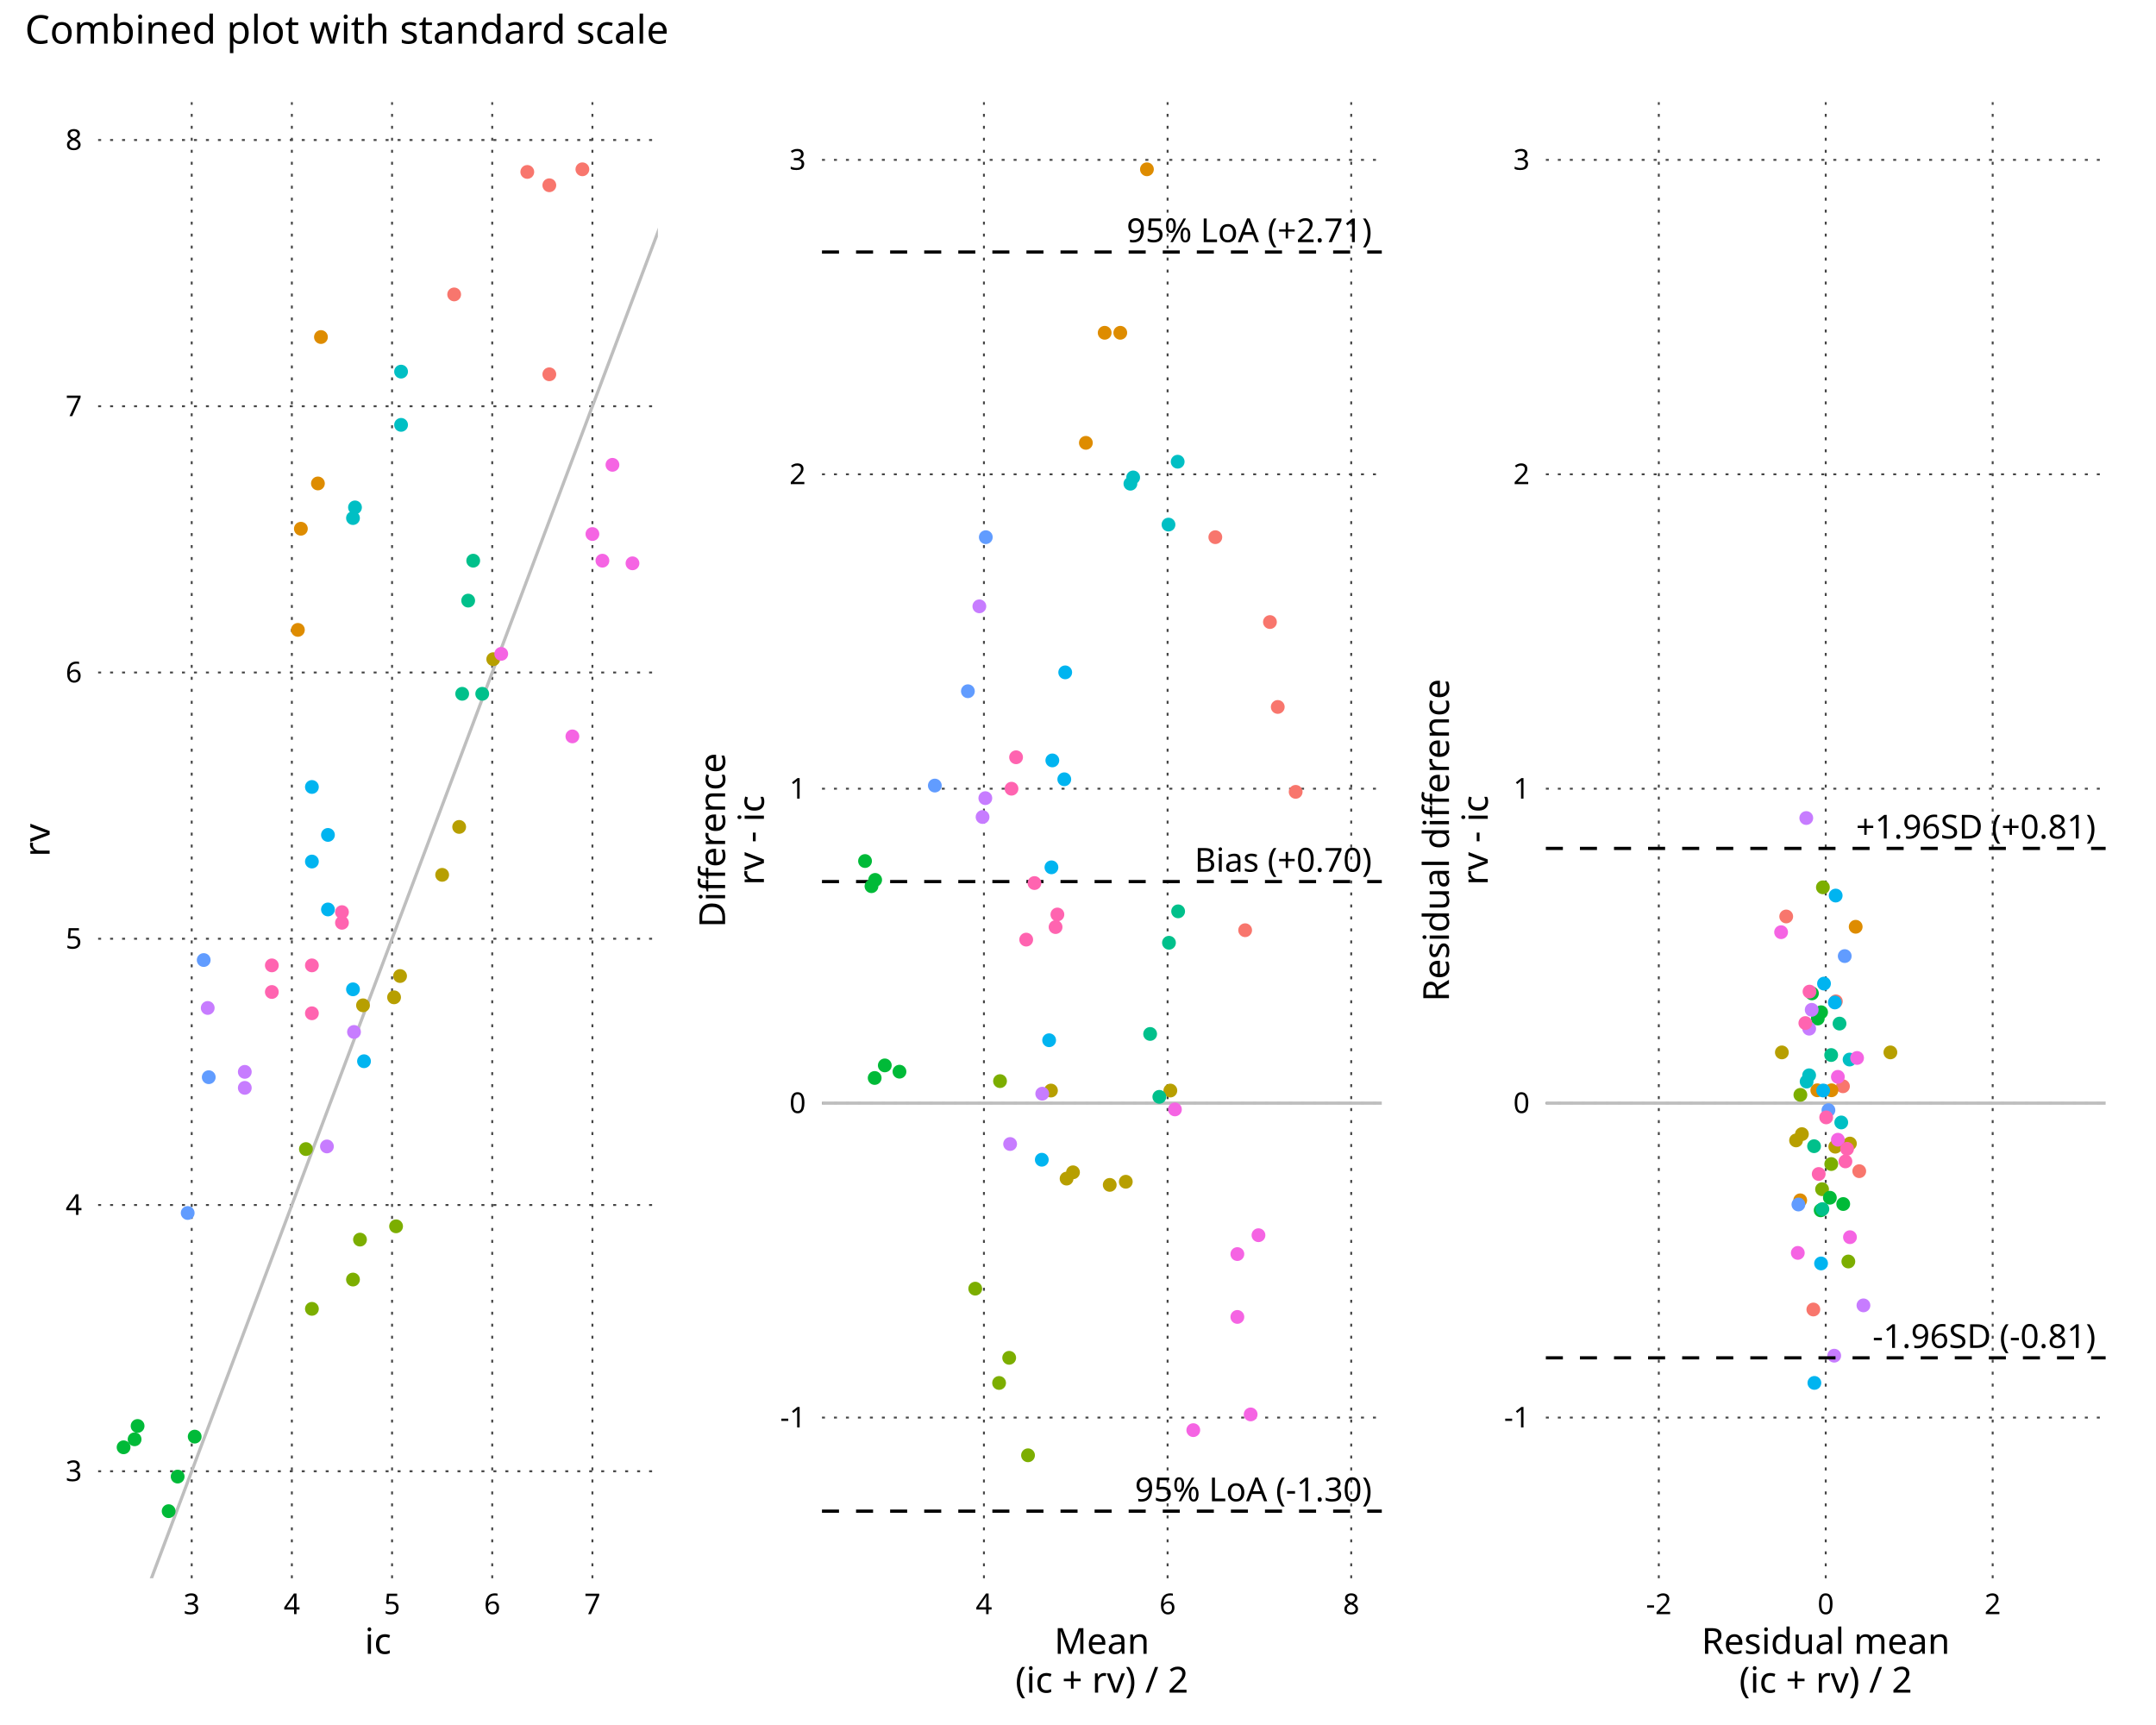
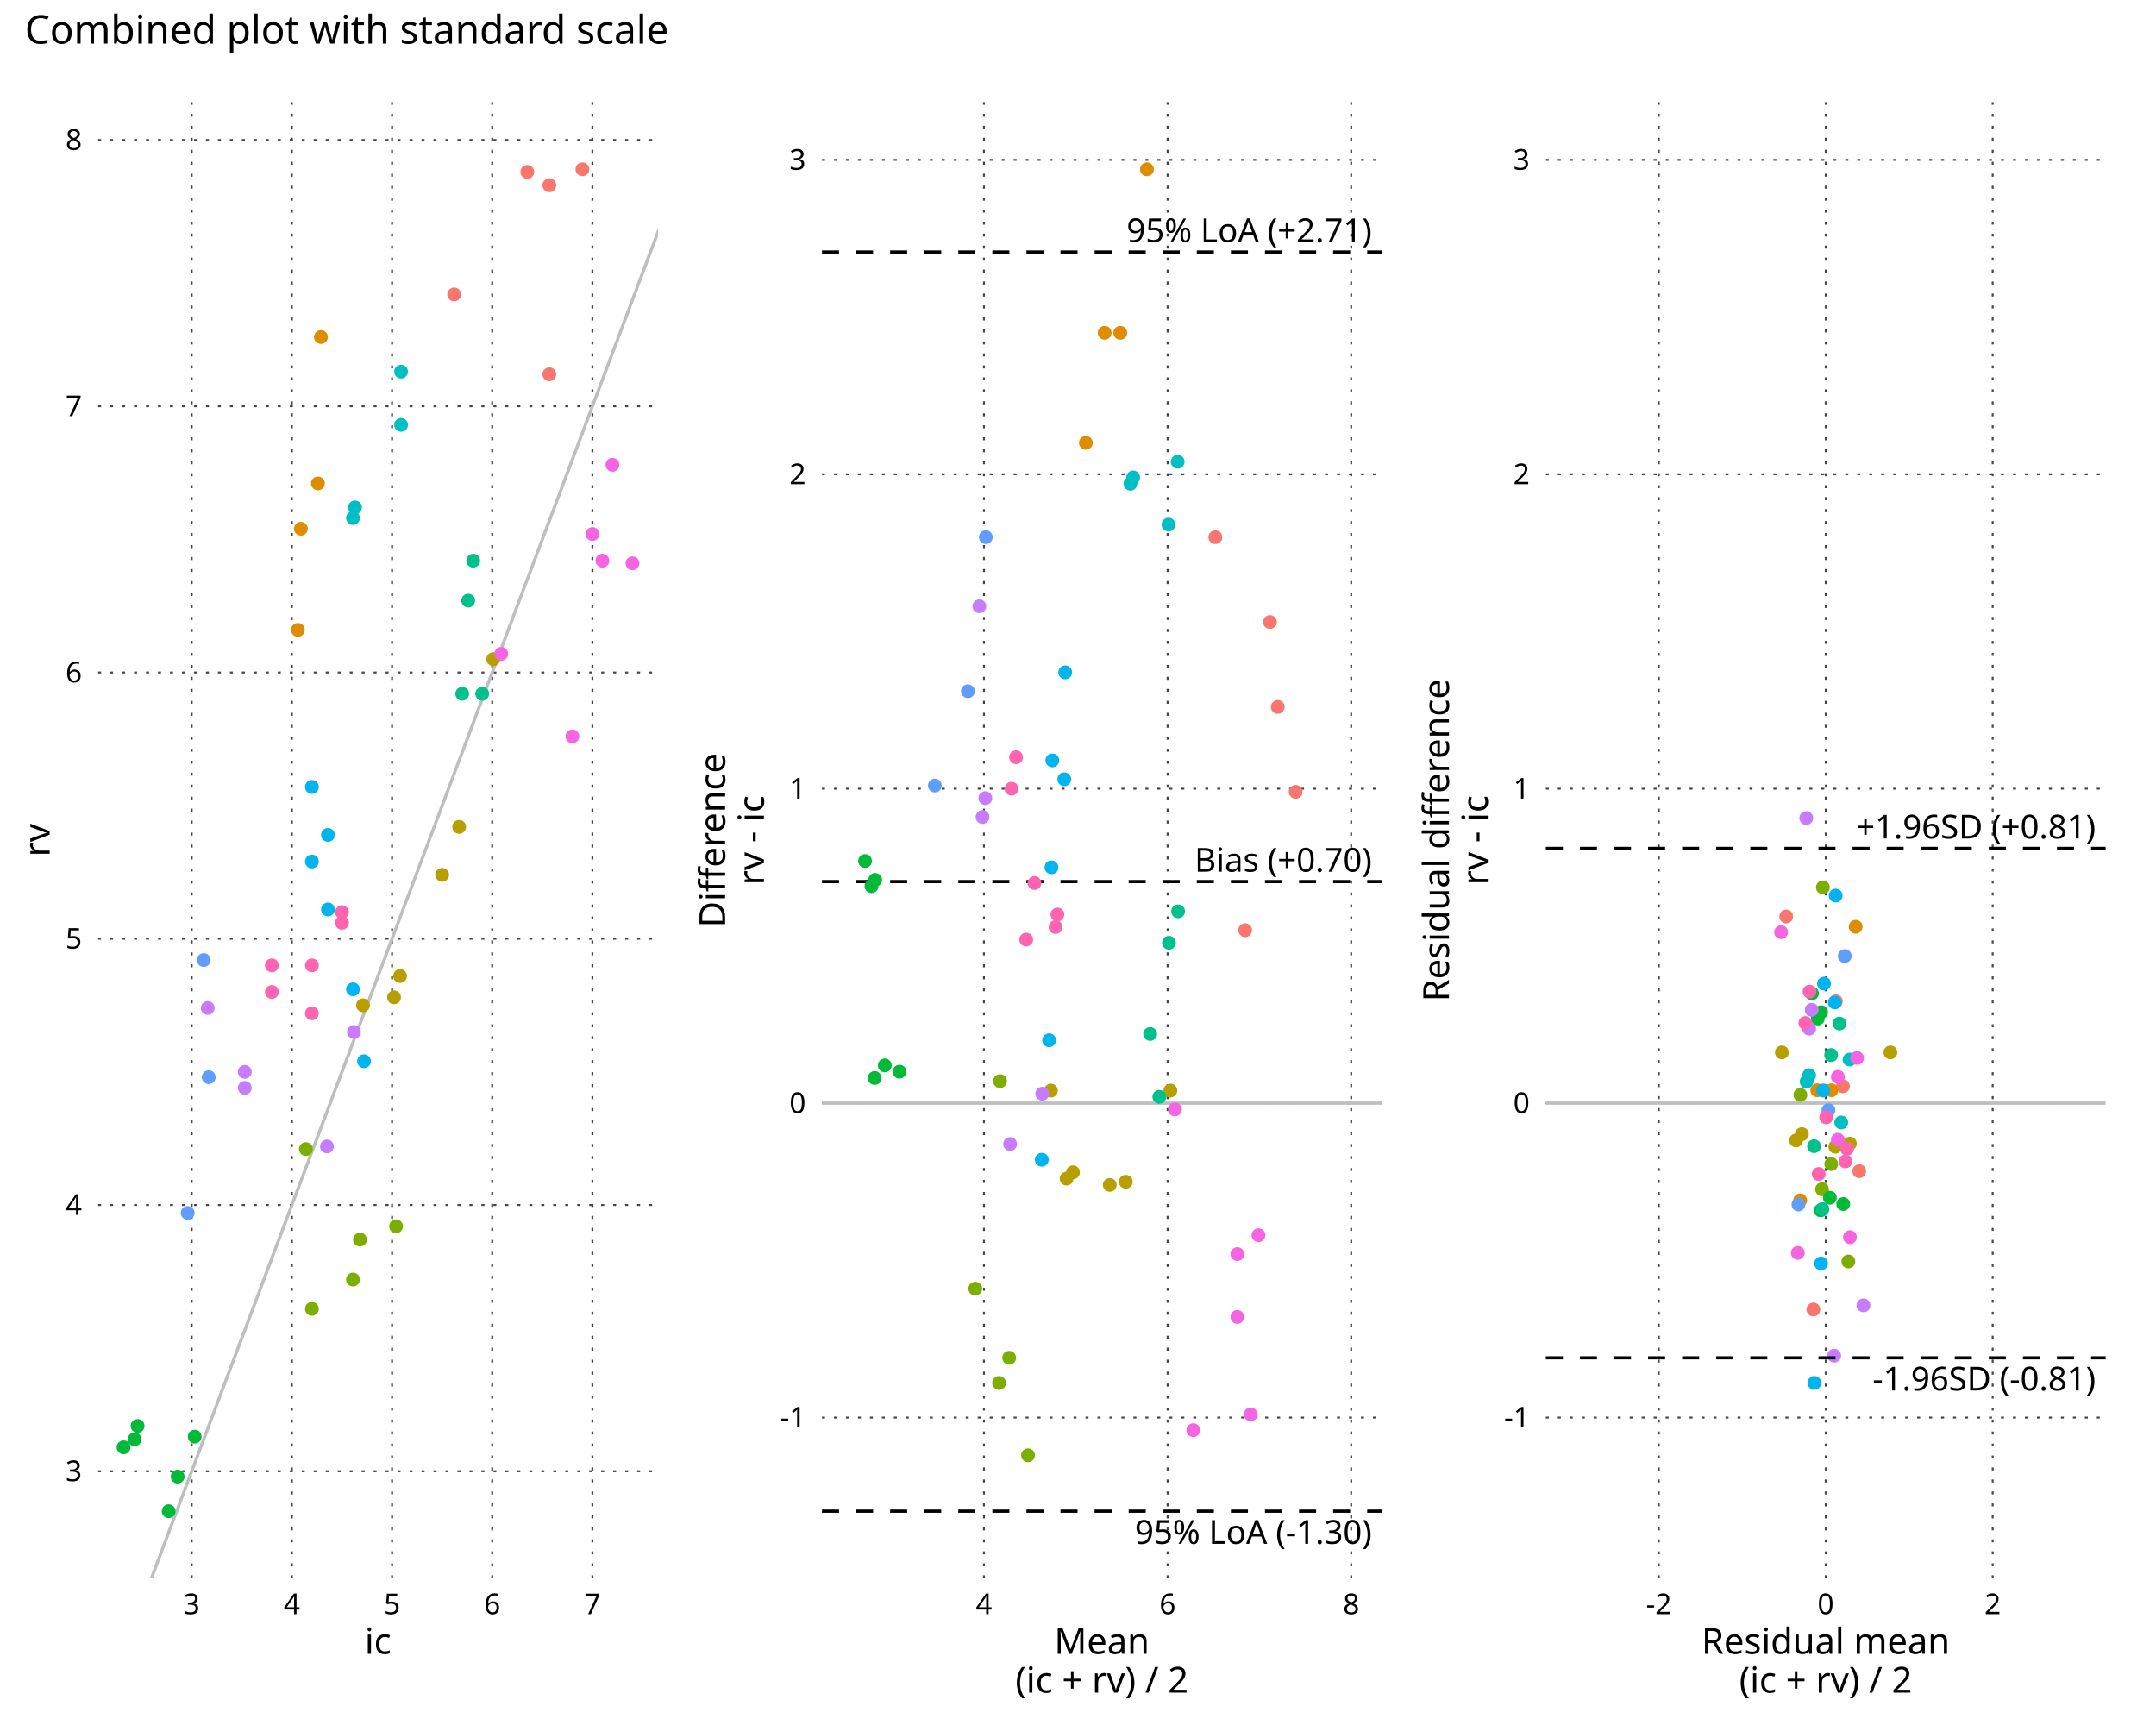
<svg xmlns="http://www.w3.org/2000/svg" class="svglite" data-engine-version="2.0" width="720.00pt" height="576.00pt" viewBox="0 0 720.00 576.00">
  <defs>
    <style type="text/css">
    .svglite line, .svglite polyline, .svglite polygon, .svglite path, .svglite rect, .svglite circle {
      fill: none;
      stroke: #000000;
      stroke-linecap: round;
      stroke-linejoin: round;
      stroke-miterlimit: 10.00;
    }
  </style>
  </defs>
  <rect width="100%" height="100%" style="stroke: none; fill: #FFFFFF;" />
  <defs>
    <clipPath id="cpMC4wMHw3MjAuMDB8MC4wMHw1NzYuMDA=">
      <rect x="0.00" y="0.00" width="720.00" height="576.00" />
    </clipPath>
  </defs>
  <g clip-path="url(#cpMC4wMHw3MjAuMDB8MC4wMHw1NzYuMDA=)">
    <rect x="0.00" y="0.00" width="720.00" height="576.00" style="stroke-width: 1.07; stroke: #FFFFFF; fill: #FFFFFF;" />
  </g>
  <defs>
    <clipPath id="cpMzIuNzd8NzAzLjE4fDM0LjEyfDUyNy4wMQ==">
      <rect x="32.77" y="34.12" width="670.41" height="492.89" />
    </clipPath>
  </defs>
  <g clip-path="url(#cpMzIuNzd8NzAzLjE4fDM0LjEyfDUyNy4wMQ==)">
</g>
  <g clip-path="url(#cpMC4wMHw3MjAuMDB8MC4wMHw1NzYuMDA=)">
</g>
  <defs>
    <clipPath id="cpNS40OHwyMzEuMDZ8MjIuNzh8NTcwLjUy">
      <rect x="5.48" y="22.78" width="225.58" height="547.74" />
    </clipPath>
  </defs>
  <g clip-path="url(#cpNS40OHwyMzEuMDZ8MjIuNzh8NTcwLjUy)">
</g>
  <g clip-path="url(#cpMC4wMHw3MjAuMDB8MC4wMHw1NzYuMDA=)">
</g>
  <defs>
    <clipPath id="cpMjMxLjA2fDQ3Mi43OXwyMi43OHw1NzAuNTI=">
      <rect x="231.06" y="22.78" width="241.73" height="547.74" />
    </clipPath>
  </defs>
  <g clip-path="url(#cpMjMxLjA2fDQ3Mi43OXwyMi43OHw1NzAuNTI=)">
</g>
  <g clip-path="url(#cpMC4wMHw3MjAuMDB8MC4wMHw1NzYuMDA=)">
</g>
  <defs>
    <clipPath id="cpNDcyLjc5fDcxNC41MnwyMi43OHw1NzAuNTI=">
      <rect x="472.79" y="22.78" width="241.73" height="547.74" />
    </clipPath>
  </defs>
  <g clip-path="url(#cpNDcyLjc5fDcxNC41MnwyMi43OHw1NzAuNTI=)">
</g>
  <g clip-path="url(#cpMC4wMHw3MjAuMDB8MC4wMHw1NzYuMDA=)">
</g>
  <defs>
    <clipPath id="cpMzIuNzd8MjE5LjcyfDM0LjEyfDUyNy4wMQ==">
      <rect x="32.77" y="34.12" width="186.94" height="492.89" />
    </clipPath>
  </defs>
  <g clip-path="url(#cpMzIuNzd8MjE5LjcyfDM0LjEyfDUyNy4wMQ==)">
    <polyline points="32.77,491.27 219.72,491.27 " style="stroke-width: 0.64; stroke: #454545; stroke-dasharray: 1.00,3.00; stroke-linecap: butt;" />
    <polyline points="32.77,402.36 219.72,402.36 " style="stroke-width: 0.64; stroke: #454545; stroke-dasharray: 1.00,3.00; stroke-linecap: butt;" />
    <polyline points="32.77,313.46 219.72,313.46 " style="stroke-width: 0.64; stroke: #454545; stroke-dasharray: 1.00,3.00; stroke-linecap: butt;" />
    <polyline points="32.77,224.56 219.72,224.56 " style="stroke-width: 0.64; stroke: #454545; stroke-dasharray: 1.00,3.00; stroke-linecap: butt;" />
    <polyline points="32.77,135.65 219.72,135.65 " style="stroke-width: 0.64; stroke: #454545; stroke-dasharray: 1.00,3.00; stroke-linecap: butt;" />
    <polyline points="32.77,46.75 219.72,46.75 " style="stroke-width: 0.64; stroke: #454545; stroke-dasharray: 1.00,3.00; stroke-linecap: butt;" />
    <polyline points="64.02,527.01 64.02,34.12 " style="stroke-width: 0.64; stroke: #454545; stroke-dasharray: 1.00,3.00; stroke-linecap: butt;" />
    <polyline points="97.47,527.01 97.47,34.12 " style="stroke-width: 0.64; stroke: #454545; stroke-dasharray: 1.00,3.00; stroke-linecap: butt;" />
    <polyline points="130.93,527.01 130.93,34.12 " style="stroke-width: 0.64; stroke: #454545; stroke-dasharray: 1.00,3.00; stroke-linecap: butt;" />
    <polyline points="164.38,527.01 164.38,34.12 " style="stroke-width: 0.64; stroke: #454545; stroke-dasharray: 1.00,3.00; stroke-linecap: butt;" />
    <polyline points="197.84,527.01 197.84,34.12 " style="stroke-width: 0.64; stroke: #454545; stroke-dasharray: 1.00,3.00; stroke-linecap: butt;" />
    <line x1="-154.17" y1="1071.10" x2="406.66" y2="-419.29" style="stroke-width: 1.07; stroke: #BEBEBE; stroke-linecap: butt;" />
    <circle cx="183.45" cy="61.86" r="1.95" style="stroke-width: 0.71; stroke: #F8766D; fill: #F8766D;" />
    <circle cx="151.67" cy="98.31" r="1.95" style="stroke-width: 0.71; stroke: #F8766D; fill: #F8766D;" />
    <circle cx="194.49" cy="56.53" r="1.95" style="stroke-width: 0.71; stroke: #F8766D; fill: #F8766D;" />
    <circle cx="183.45" cy="124.98" r="1.95" style="stroke-width: 0.71; stroke: #F8766D; fill: #F8766D;" />
    <circle cx="176.09" cy="57.41" r="1.95" style="stroke-width: 0.71; stroke: #F8766D; fill: #F8766D;" />
    <circle cx="99.48" cy="210.33" r="1.95" style="stroke-width: 0.71; stroke: #DE8C00; fill: #DE8C00;" />
    <circle cx="107.18" cy="112.54" r="1.95" style="stroke-width: 0.71; stroke: #DE8C00; fill: #DE8C00;" />
    <circle cx="106.17" cy="161.43" r="1.95" style="stroke-width: 0.71; stroke: #DE8C00; fill: #DE8C00;" />
    <circle cx="100.48" cy="176.55" r="1.95" style="stroke-width: 0.71; stroke: #DE8C00; fill: #DE8C00;" />
    <circle cx="121.23" cy="335.69" r="1.95" style="stroke-width: 0.71; stroke: #B79F00; fill: #B79F00;" />
    <circle cx="147.66" cy="292.12" r="1.95" style="stroke-width: 0.71; stroke: #B79F00; fill: #B79F00;" />
    <circle cx="133.60" cy="325.91" r="1.95" style="stroke-width: 0.71; stroke: #B79F00; fill: #B79F00;" />
    <circle cx="131.60" cy="333.02" r="1.95" style="stroke-width: 0.71; stroke: #B79F00; fill: #B79F00;" />
    <circle cx="164.72" cy="220.11" r="1.95" style="stroke-width: 0.71; stroke: #B79F00; fill: #B79F00;" />
    <circle cx="153.34" cy="276.12" r="1.95" style="stroke-width: 0.71; stroke: #B79F00; fill: #B79F00;" />
    <circle cx="102.16" cy="383.69" r="1.95" style="stroke-width: 0.71; stroke: #7CAE00; fill: #7CAE00;" />
    <circle cx="104.16" cy="437.04" r="1.95" style="stroke-width: 0.71; stroke: #7CAE00; fill: #7CAE00;" />
    <circle cx="117.88" cy="427.26" r="1.95" style="stroke-width: 0.71; stroke: #7CAE00; fill: #7CAE00;" />
    <circle cx="120.22" cy="413.92" r="1.95" style="stroke-width: 0.71; stroke: #7CAE00; fill: #7CAE00;" />
    <circle cx="132.27" cy="409.48" r="1.95" style="stroke-width: 0.71; stroke: #7CAE00; fill: #7CAE00;" />
    <circle cx="65.02" cy="479.71" r="1.95" style="stroke-width: 0.71; stroke: #00BA38; fill: #00BA38;" />
    <circle cx="59.33" cy="493.05" r="1.95" style="stroke-width: 0.71; stroke: #00BA38; fill: #00BA38;" />
    <circle cx="56.32" cy="504.60" r="1.95" style="stroke-width: 0.71; stroke: #00BA38; fill: #00BA38;" />
    <circle cx="45.95" cy="476.15" r="1.95" style="stroke-width: 0.71; stroke: #00BA38; fill: #00BA38;" />
    <circle cx="41.27" cy="483.27" r="1.95" style="stroke-width: 0.71; stroke: #00BA38; fill: #00BA38;" />
    <circle cx="44.95" cy="480.60" r="1.95" style="stroke-width: 0.71; stroke: #00BA38; fill: #00BA38;" />
    <circle cx="161.04" cy="231.67" r="1.95" style="stroke-width: 0.71; stroke: #00C08B; fill: #00C08B;" />
    <circle cx="158.03" cy="187.22" r="1.95" style="stroke-width: 0.71; stroke: #00C08B; fill: #00C08B;" />
    <circle cx="154.35" cy="231.67" r="1.95" style="stroke-width: 0.71; stroke: #00C08B; fill: #00C08B;" />
    <circle cx="156.35" cy="200.55" r="1.95" style="stroke-width: 0.71; stroke: #00C08B; fill: #00C08B;" />
    <circle cx="133.94" cy="124.09" r="1.95" style="stroke-width: 0.71; stroke: #00BFC4; fill: #00BFC4;" />
    <circle cx="118.55" cy="169.43" r="1.95" style="stroke-width: 0.71; stroke: #00BFC4; fill: #00BFC4;" />
    <circle cx="117.88" cy="172.99" r="1.95" style="stroke-width: 0.71; stroke: #00BFC4; fill: #00BFC4;" />
    <circle cx="133.94" cy="141.87" r="1.95" style="stroke-width: 0.71; stroke: #00BFC4; fill: #00BFC4;" />
    <circle cx="121.56" cy="354.36" r="1.95" style="stroke-width: 0.71; stroke: #00B4F0; fill: #00B4F0;" />
    <circle cx="117.88" cy="330.35" r="1.95" style="stroke-width: 0.71; stroke: #00B4F0; fill: #00B4F0;" />
    <circle cx="109.52" cy="303.68" r="1.95" style="stroke-width: 0.71; stroke: #00B4F0; fill: #00B4F0;" />
    <circle cx="104.16" cy="287.68" r="1.95" style="stroke-width: 0.71; stroke: #00B4F0; fill: #00B4F0;" />
    <circle cx="109.52" cy="278.79" r="1.95" style="stroke-width: 0.71; stroke: #00B4F0; fill: #00B4F0;" />
    <circle cx="104.16" cy="262.78" r="1.95" style="stroke-width: 0.71; stroke: #00B4F0; fill: #00B4F0;" />
    <circle cx="69.71" cy="359.69" r="1.95" style="stroke-width: 0.71; stroke: #619CFF; fill: #619CFF;" />
    <circle cx="68.03" cy="320.57" r="1.95" style="stroke-width: 0.71; stroke: #619CFF; fill: #619CFF;" />
    <circle cx="62.68" cy="405.03" r="1.95" style="stroke-width: 0.71; stroke: #619CFF; fill: #619CFF;" />
    <circle cx="109.18" cy="382.81" r="1.95" style="stroke-width: 0.71; stroke: #C77CFF; fill: #C77CFF;" />
    <circle cx="118.22" cy="344.58" r="1.95" style="stroke-width: 0.71; stroke: #C77CFF; fill: #C77CFF;" />
    <circle cx="69.37" cy="336.57" r="1.95" style="stroke-width: 0.71; stroke: #C77CFF; fill: #C77CFF;" />
    <circle cx="81.75" cy="363.25" r="1.95" style="stroke-width: 0.71; stroke: #C77CFF; fill: #C77CFF;" />
    <circle cx="81.75" cy="357.91" r="1.95" style="stroke-width: 0.71; stroke: #C77CFF; fill: #C77CFF;" />
    <circle cx="204.53" cy="155.21" r="1.95" style="stroke-width: 0.71; stroke: #F564E3; fill: #F564E3;" />
    <circle cx="167.39" cy="218.33" r="1.95" style="stroke-width: 0.71; stroke: #F564E3; fill: #F564E3;" />
    <circle cx="197.84" cy="178.32" r="1.95" style="stroke-width: 0.71; stroke: #F564E3; fill: #F564E3;" />
    <circle cx="201.18" cy="187.22" r="1.95" style="stroke-width: 0.71; stroke: #F564E3; fill: #F564E3;" />
    <circle cx="211.22" cy="188.10" r="1.95" style="stroke-width: 0.71; stroke: #F564E3; fill: #F564E3;" />
    <circle cx="191.15" cy="245.89" r="1.95" style="stroke-width: 0.71; stroke: #F564E3; fill: #F564E3;" />
    <circle cx="114.20" cy="308.13" r="1.95" style="stroke-width: 0.71; stroke: #FF64B0; fill: #FF64B0;" />
    <circle cx="104.16" cy="338.35" r="1.95" style="stroke-width: 0.71; stroke: #FF64B0; fill: #FF64B0;" />
    <circle cx="90.78" cy="322.35" r="1.95" style="stroke-width: 0.71; stroke: #FF64B0; fill: #FF64B0;" />
    <circle cx="90.78" cy="331.24" r="1.95" style="stroke-width: 0.71; stroke: #FF64B0; fill: #FF64B0;" />
    <circle cx="104.16" cy="322.35" r="1.95" style="stroke-width: 0.71; stroke: #FF64B0; fill: #FF64B0;" />
    <circle cx="114.20" cy="304.57" r="1.95" style="stroke-width: 0.71; stroke: #FF64B0; fill: #FF64B0;" />
  </g>
  <g clip-path="url(#cpMC4wMHw3MjAuMDB8MC4wMHw1NzYuMDA=)">
    <text x="27.39" y="494.57" text-anchor="end" style="font-size: 9.60px; font-family: sans;" textLength="5.34px" lengthAdjust="spacingAndGlyphs">3</text>
    <text x="27.39" y="405.67" text-anchor="end" style="font-size: 9.60px; font-family: sans;" textLength="5.34px" lengthAdjust="spacingAndGlyphs">4</text>
    <text x="27.39" y="316.76" text-anchor="end" style="font-size: 9.60px; font-family: sans;" textLength="5.34px" lengthAdjust="spacingAndGlyphs">5</text>
    <text x="27.39" y="227.86" text-anchor="end" style="font-size: 9.60px; font-family: sans;" textLength="5.34px" lengthAdjust="spacingAndGlyphs">6</text>
    <text x="27.39" y="138.95" text-anchor="end" style="font-size: 9.60px; font-family: sans;" textLength="5.34px" lengthAdjust="spacingAndGlyphs">7</text>
    <text x="27.39" y="50.05" text-anchor="end" style="font-size: 9.60px; font-family: sans;" textLength="5.34px" lengthAdjust="spacingAndGlyphs">8</text>
    <text x="64.02" y="538.99" text-anchor="middle" style="font-size: 9.60px; font-family: sans;" textLength="5.34px" lengthAdjust="spacingAndGlyphs">3</text>
    <text x="97.47" y="538.99" text-anchor="middle" style="font-size: 9.60px; font-family: sans;" textLength="5.34px" lengthAdjust="spacingAndGlyphs">4</text>
    <text x="130.93" y="538.99" text-anchor="middle" style="font-size: 9.60px; font-family: sans;" textLength="5.34px" lengthAdjust="spacingAndGlyphs">5</text>
    <text x="164.38" y="538.99" text-anchor="middle" style="font-size: 9.60px; font-family: sans;" textLength="5.34px" lengthAdjust="spacingAndGlyphs">6</text>
    <text x="197.84" y="538.99" text-anchor="middle" style="font-size: 9.60px; font-family: sans;" textLength="5.34px" lengthAdjust="spacingAndGlyphs">7</text>
    <text x="126.24" y="552.23" text-anchor="middle" style="font-size: 12.00px; font-family: sans;" textLength="8.67px" lengthAdjust="spacingAndGlyphs">ic</text>
    <text transform="translate(16.57,280.57) rotate(-90)" text-anchor="middle" style="font-size: 12.00px; font-family: sans;" textLength="10.00px" lengthAdjust="spacingAndGlyphs">rv</text>
    <polyline points="274.50,473.34 461.45,473.34 " style="stroke-width: 0.64; stroke: #454545; stroke-dasharray: 1.00,3.00; stroke-linecap: butt;" />
    <polyline points="274.50,368.35 461.45,368.35 " style="stroke-width: 0.64; stroke: #454545; stroke-dasharray: 1.00,3.00; stroke-linecap: butt;" />
    <polyline points="274.50,263.36 461.45,263.36 " style="stroke-width: 0.64; stroke: #454545; stroke-dasharray: 1.00,3.00; stroke-linecap: butt;" />
    <polyline points="274.50,158.37 461.45,158.37 " style="stroke-width: 0.64; stroke: #454545; stroke-dasharray: 1.00,3.00; stroke-linecap: butt;" />
    <polyline points="274.50,53.38 461.45,53.38 " style="stroke-width: 0.64; stroke: #454545; stroke-dasharray: 1.00,3.00; stroke-linecap: butt;" />
    <polyline points="328.59,527.01 328.59,34.12 " style="stroke-width: 0.64; stroke: #454545; stroke-dasharray: 1.00,3.00; stroke-linecap: butt;" />
    <polyline points="389.92,527.01 389.92,34.12 " style="stroke-width: 0.64; stroke: #454545; stroke-dasharray: 1.00,3.00; stroke-linecap: butt;" />
    <polyline points="451.24,527.01 451.24,34.12 " style="stroke-width: 0.64; stroke: #454545; stroke-dasharray: 1.00,3.00; stroke-linecap: butt;" />
    <line x1="274.50" y1="368.35" x2="461.45" y2="368.35" style="stroke-width: 1.07; stroke: #BEBEBE; stroke-linecap: butt;" />
    <line x1="274.50" y1="294.38" x2="461.45" y2="294.38" style="stroke-width: 1.07; stroke-dasharray: 5.69,5.69; stroke-linecap: butt;" />
    <line x1="274.50" y1="504.60" x2="461.45" y2="504.60" style="stroke-width: 1.07; stroke-dasharray: 5.69,5.69; stroke-linecap: butt;" />
    <line x1="274.50" y1="84.16" x2="461.45" y2="84.16" style="stroke-width: 1.07; stroke-dasharray: 5.69,5.69; stroke-linecap: butt;" />
    <polygon points="396.97,294.38 459.46,294.38 459.38,294.38 459.70,294.37 460.02,294.30 460.31,294.19 460.59,294.03 460.84,293.83 461.05,293.59 461.22,293.32 461.35,293.02 461.42,292.71 461.45,292.39 461.45,292.39 461.45,282.15 461.45,282.15 461.42,281.83 461.35,281.52 461.22,281.22 461.05,280.95 460.84,280.71 460.59,280.51 460.31,280.35 460.02,280.24 459.70,280.18 459.46,280.16 396.97,280.16 397.21,280.18 396.89,280.16 396.58,280.20 396.27,280.29 395.98,280.43 395.72,280.61 395.49,280.83 395.29,281.09 395.15,281.37 395.04,281.67 394.99,281.99 394.99,282.15 394.99,292.39 394.99,292.23 394.99,292.55 395.04,292.87 395.15,293.17 395.29,293.46 395.49,293.71 395.72,293.93 395.98,294.12 396.27,294.25 396.58,294.34 396.89,294.38 " style="stroke-width: nan; stroke: none; fill: none;" />
    <text x="458.14" y="291.07" text-anchor="end" style="font-size: 11.04px; font-family: sans;" textLength="59.84px" lengthAdjust="spacingAndGlyphs">Bias (+0.70)</text>
-     <polygon points="376.42,504.60 459.46,504.60 459.38,504.60 459.70,504.59 460.02,504.53 460.31,504.41 460.59,504.25 460.84,504.05 461.05,503.81 461.22,503.54 461.35,503.25 461.42,502.94 461.45,502.62 461.45,502.62 461.45,492.37 461.45,492.37 461.42,492.05 461.35,491.74 461.22,491.45 461.05,491.18 460.84,490.94 460.59,490.73 460.31,490.57 460.02,490.46 459.70,490.40 459.46,490.38 376.42,490.38 376.66,490.40 376.34,490.38 376.02,490.42 375.71,490.51 375.43,490.65 375.16,490.83 374.93,491.05 374.74,491.31 374.59,491.59 374.49,491.89 374.44,492.21 374.43,492.37 374.43,502.62 374.44,502.46 374.44,502.78 374.49,503.09 374.59,503.40 374.74,503.68 374.93,503.93 375.16,504.16 375.43,504.34 375.71,504.47 376.02,504.56 376.34,504.60 " style="stroke-width: nan; stroke: none; fill: none;" />
-     <text x="458.14" y="501.29" text-anchor="end" style="font-size: 11.04px; font-family: sans;" textLength="80.39px" lengthAdjust="spacingAndGlyphs">95% LoA (-1.30)</text>
+     <polygon points="376.42,518.83 459.46,518.83 459.38,518.82 459.70,518.81 460.02,518.75 460.31,518.63 460.59,518.47 460.84,518.27 461.05,518.03 461.22,517.76 461.35,517.47 461.42,517.16 461.45,516.84 461.45,516.84 461.45,506.59 461.45,506.59 461.42,506.27 461.35,505.96 461.22,505.67 461.05,505.40 460.84,505.16 460.59,504.96 460.31,504.80 460.02,504.68 459.70,504.62 459.46,504.60 376.42,504.60 376.66,504.62 376.34,504.61 376.02,504.64 375.71,504.73 375.43,504.87 375.16,505.05 374.93,505.27 374.74,505.53 374.59,505.81 374.49,506.12 374.44,506.43 374.43,506.59 374.43,516.84 374.44,516.68 374.44,517.00 374.49,517.31 374.59,517.62 374.74,517.90 374.93,518.16 375.16,518.38 375.43,518.56 375.71,518.70 376.02,518.79 376.34,518.82 " style="stroke-width: nan; stroke: none; fill: none;" />
+     <text x="458.14" y="515.51" text-anchor="end" style="font-size: 11.04px; font-family: sans;" textLength="80.39px" lengthAdjust="spacingAndGlyphs">95% LoA (-1.30)</text>
    <polygon points="373.64,84.16 459.46,84.16 459.38,84.16 459.70,84.15 460.02,84.08 460.31,83.97 460.59,83.81 460.84,83.61 461.05,83.37 461.22,83.10 461.35,82.80 461.42,82.49 461.45,82.17 461.45,82.17 461.45,71.93 461.45,71.93 461.42,71.61 461.35,71.30 461.22,71.00 461.05,70.73 460.84,70.49 460.59,70.29 460.31,70.13 460.02,70.02 459.70,69.95 459.46,69.94 373.64,69.94 373.88,69.95 373.56,69.94 373.25,69.98 372.94,70.07 372.65,70.20 372.39,70.39 372.16,70.61 371.96,70.86 371.82,71.15 371.71,71.45 371.66,71.77 371.66,71.93 371.66,82.17 371.66,82.01 371.66,82.33 371.71,82.65 371.82,82.95 371.96,83.23 372.16,83.49 372.39,83.71 372.65,83.89 372.94,84.03 373.25,84.12 373.56,84.16 " style="stroke-width: nan; stroke: none; fill: none;" />
    <text x="458.14" y="80.85" text-anchor="end" style="font-size: 11.04px; font-family: sans;" textLength="83.17px" lengthAdjust="spacingAndGlyphs">95% LoA (+2.71)</text>
    <circle cx="426.71" cy="236.06" r="1.95" style="stroke-width: 0.71; stroke: #F8766D; fill: #F8766D;" />
    <circle cx="405.86" cy="179.37" r="1.95" style="stroke-width: 0.71; stroke: #F8766D; fill: #F8766D;" />
    <circle cx="432.69" cy="264.41" r="1.95" style="stroke-width: 0.71; stroke: #F8766D; fill: #F8766D;" />
    <circle cx="415.82" cy="310.61" r="1.95" style="stroke-width: 0.71; stroke: #F8766D; fill: #F8766D;" />
    <circle cx="424.10" cy="207.71" r="1.95" style="stroke-width: 0.71; stroke: #F8766D; fill: #F8766D;" />
    <circle cx="362.63" cy="147.87" r="1.95" style="stroke-width: 0.71; stroke: #DE8C00; fill: #DE8C00;" />
    <circle cx="383.02" cy="56.53" r="1.95" style="stroke-width: 0.71; stroke: #DE8C00; fill: #DE8C00;" />
    <circle cx="374.12" cy="111.12" r="1.95" style="stroke-width: 0.71; stroke: #DE8C00; fill: #DE8C00;" />
    <circle cx="368.91" cy="111.12" r="1.95" style="stroke-width: 0.71; stroke: #DE8C00; fill: #DE8C00;" />
    <circle cx="350.97" cy="364.15" r="1.95" style="stroke-width: 0.71; stroke: #B79F00; fill: #B79F00;" />
    <circle cx="370.60" cy="395.65" r="1.95" style="stroke-width: 0.71; stroke: #B79F00; fill: #B79F00;" />
    <circle cx="358.33" cy="391.45" r="1.95" style="stroke-width: 0.71; stroke: #B79F00; fill: #B79F00;" />
    <circle cx="356.19" cy="393.55" r="1.95" style="stroke-width: 0.71; stroke: #B79F00; fill: #B79F00;" />
    <circle cx="390.84" cy="364.15" r="1.95" style="stroke-width: 0.71; stroke: #B79F00; fill: #B79F00;" />
    <circle cx="375.96" cy="394.60" r="1.95" style="stroke-width: 0.71; stroke: #B79F00; fill: #B79F00;" />
    <circle cx="333.96" cy="361.00" r="1.95" style="stroke-width: 0.71; stroke: #7CAE00; fill: #7CAE00;" />
    <circle cx="325.68" cy="430.30" r="1.95" style="stroke-width: 0.71; stroke: #7CAE00; fill: #7CAE00;" />
    <circle cx="333.65" cy="461.79" r="1.95" style="stroke-width: 0.71; stroke: #7CAE00; fill: #7CAE00;" />
    <circle cx="337.02" cy="453.39" r="1.95" style="stroke-width: 0.71; stroke: #7CAE00; fill: #7CAE00;" />
    <circle cx="343.31" cy="485.94" r="1.95" style="stroke-width: 0.71; stroke: #7CAE00; fill: #7CAE00;" />
    <circle cx="300.38" cy="357.85" r="1.95" style="stroke-width: 0.71; stroke: #00BA38; fill: #00BA38;" />
    <circle cx="295.48" cy="355.75" r="1.95" style="stroke-width: 0.71; stroke: #00BA38; fill: #00BA38;" />
    <circle cx="292.10" cy="359.95" r="1.95" style="stroke-width: 0.71; stroke: #00BA38; fill: #00BA38;" />
    <circle cx="292.26" cy="293.81" r="1.95" style="stroke-width: 0.71; stroke: #00BA38; fill: #00BA38;" />
    <circle cx="288.88" cy="287.51" r="1.95" style="stroke-width: 0.71; stroke: #00BA38; fill: #00BA38;" />
    <circle cx="291.03" cy="295.91" r="1.95" style="stroke-width: 0.71; stroke: #00BA38; fill: #00BA38;" />
    <circle cx="387.16" cy="366.25" r="1.95" style="stroke-width: 0.71; stroke: #00C08B; fill: #00C08B;" />
    <circle cx="393.44" cy="304.31" r="1.95" style="stroke-width: 0.71; stroke: #00C08B; fill: #00C08B;" />
    <circle cx="384.09" cy="345.25" r="1.95" style="stroke-width: 0.71; stroke: #00C08B; fill: #00C08B;" />
    <circle cx="390.38" cy="314.80" r="1.95" style="stroke-width: 0.71; stroke: #00C08B; fill: #00C08B;" />
    <circle cx="393.29" cy="154.17" r="1.95" style="stroke-width: 0.71; stroke: #00BFC4; fill: #00BFC4;" />
    <circle cx="378.42" cy="159.42" r="1.95" style="stroke-width: 0.71; stroke: #00BFC4; fill: #00BFC4;" />
    <circle cx="377.50" cy="161.52" r="1.95" style="stroke-width: 0.71; stroke: #00BFC4; fill: #00BFC4;" />
    <circle cx="390.22" cy="175.17" r="1.95" style="stroke-width: 0.71; stroke: #00BFC4; fill: #00BFC4;" />
    <circle cx="347.91" cy="387.25" r="1.95" style="stroke-width: 0.71; stroke: #00B4F0; fill: #00B4F0;" />
    <circle cx="350.36" cy="347.35" r="1.95" style="stroke-width: 0.71; stroke: #00B4F0; fill: #00B4F0;" />
    <circle cx="351.13" cy="289.61" r="1.95" style="stroke-width: 0.71; stroke: #00B4F0; fill: #00B4F0;" />
    <circle cx="351.43" cy="253.91" r="1.95" style="stroke-width: 0.71; stroke: #00B4F0; fill: #00B4F0;" />
    <circle cx="355.42" cy="260.21" r="1.95" style="stroke-width: 0.71; stroke: #00B4F0; fill: #00B4F0;" />
    <circle cx="355.73" cy="224.51" r="1.95" style="stroke-width: 0.71; stroke: #00B4F0; fill: #00B4F0;" />
    <circle cx="323.23" cy="230.81" r="1.95" style="stroke-width: 0.71; stroke: #619CFF; fill: #619CFF;" />
    <circle cx="329.21" cy="179.37" r="1.95" style="stroke-width: 0.71; stroke: #619CFF; fill: #619CFF;" />
    <circle cx="312.19" cy="262.31" r="1.95" style="stroke-width: 0.71; stroke: #619CFF; fill: #619CFF;" />
    <circle cx="337.33" cy="382.00" r="1.95" style="stroke-width: 0.71; stroke: #C77CFF; fill: #C77CFF;" />
    <circle cx="348.06" cy="365.20" r="1.95" style="stroke-width: 0.71; stroke: #C77CFF; fill: #C77CFF;" />
    <circle cx="327.06" cy="202.46" r="1.95" style="stroke-width: 0.71; stroke: #C77CFF; fill: #C77CFF;" />
    <circle cx="328.13" cy="272.81" r="1.95" style="stroke-width: 0.71; stroke: #C77CFF; fill: #C77CFF;" />
    <circle cx="329.05" cy="266.51" r="1.95" style="stroke-width: 0.71; stroke: #C77CFF; fill: #C77CFF;" />
    <circle cx="420.27" cy="412.45" r="1.95" style="stroke-width: 0.71; stroke: #F564E3; fill: #F564E3;" />
    <circle cx="392.37" cy="370.45" r="1.95" style="stroke-width: 0.71; stroke: #F564E3; fill: #F564E3;" />
    <circle cx="413.22" cy="418.75" r="1.95" style="stroke-width: 0.71; stroke: #F564E3; fill: #F564E3;" />
    <circle cx="413.22" cy="439.74" r="1.95" style="stroke-width: 0.71; stroke: #F564E3; fill: #F564E3;" />
    <circle cx="417.66" cy="472.29" r="1.95" style="stroke-width: 0.71; stroke: #F564E3; fill: #F564E3;" />
    <circle cx="398.50" cy="477.54" r="1.95" style="stroke-width: 0.71; stroke: #F564E3; fill: #F564E3;" />
    <circle cx="352.51" cy="309.56" r="1.95" style="stroke-width: 0.71; stroke: #FF64B0; fill: #FF64B0;" />
    <circle cx="342.70" cy="313.75" r="1.95" style="stroke-width: 0.71; stroke: #FF64B0; fill: #FF64B0;" />
    <circle cx="339.32" cy="252.86" r="1.95" style="stroke-width: 0.71; stroke: #FF64B0; fill: #FF64B0;" />
    <circle cx="337.79" cy="263.36" r="1.95" style="stroke-width: 0.71; stroke: #FF64B0; fill: #FF64B0;" />
    <circle cx="345.46" cy="294.86" r="1.95" style="stroke-width: 0.71; stroke: #FF64B0; fill: #FF64B0;" />
    <circle cx="353.12" cy="305.36" r="1.95" style="stroke-width: 0.71; stroke: #FF64B0; fill: #FF64B0;" />
    <text x="269.12" y="476.65" text-anchor="end" style="font-size: 9.60px; font-family: sans;" textLength="8.54px" lengthAdjust="spacingAndGlyphs">-1</text>
    <text x="269.12" y="371.65" text-anchor="end" style="font-size: 9.60px; font-family: sans;" textLength="5.34px" lengthAdjust="spacingAndGlyphs">0</text>
    <text x="269.12" y="266.66" text-anchor="end" style="font-size: 9.60px; font-family: sans;" textLength="5.34px" lengthAdjust="spacingAndGlyphs">1</text>
    <text x="269.12" y="161.67" text-anchor="end" style="font-size: 9.60px; font-family: sans;" textLength="5.34px" lengthAdjust="spacingAndGlyphs">2</text>
    <text x="269.12" y="56.68" text-anchor="end" style="font-size: 9.60px; font-family: sans;" textLength="5.34px" lengthAdjust="spacingAndGlyphs">3</text>
    <text x="328.59" y="538.99" text-anchor="middle" style="font-size: 9.60px; font-family: sans;" textLength="5.34px" lengthAdjust="spacingAndGlyphs">4</text>
    <text x="389.92" y="538.99" text-anchor="middle" style="font-size: 9.60px; font-family: sans;" textLength="5.34px" lengthAdjust="spacingAndGlyphs">6</text>
    <text x="451.24" y="538.99" text-anchor="middle" style="font-size: 9.60px; font-family: sans;" textLength="5.34px" lengthAdjust="spacingAndGlyphs">8</text>
    <text x="367.98" y="552.23" text-anchor="middle" style="font-size: 12.00px; font-family: sans;" textLength="30.02px" lengthAdjust="spacingAndGlyphs">Mean</text>
    <text x="367.98" y="565.19" text-anchor="middle" style="font-size: 12.00px; font-family: sans;" textLength="57.02px" lengthAdjust="spacingAndGlyphs">(ic + rv) / 2</text>
    <text transform="translate(242.15,280.57) rotate(-90)" text-anchor="middle" style="font-size: 12.00px; font-family: sans;" textLength="54.70px" lengthAdjust="spacingAndGlyphs">Difference</text>
    <text transform="translate(255.11,280.57) rotate(-90)" text-anchor="middle" style="font-size: 12.00px; font-family: sans;" textLength="29.33px" lengthAdjust="spacingAndGlyphs">rv - ic</text>
    <polyline points="516.24,473.34 703.18,473.34 " style="stroke-width: 0.64; stroke: #454545; stroke-dasharray: 1.00,3.00; stroke-linecap: butt;" />
    <polyline points="516.24,368.35 703.18,368.35 " style="stroke-width: 0.64; stroke: #454545; stroke-dasharray: 1.00,3.00; stroke-linecap: butt;" />
    <polyline points="516.24,263.36 703.18,263.36 " style="stroke-width: 0.64; stroke: #454545; stroke-dasharray: 1.00,3.00; stroke-linecap: butt;" />
    <polyline points="516.24,158.37 703.18,158.37 " style="stroke-width: 0.64; stroke: #454545; stroke-dasharray: 1.00,3.00; stroke-linecap: butt;" />
    <polyline points="516.24,53.38 703.18,53.38 " style="stroke-width: 0.64; stroke: #454545; stroke-dasharray: 1.00,3.00; stroke-linecap: butt;" />
    <polyline points="553.96,527.01 553.96,34.12 " style="stroke-width: 0.64; stroke: #454545; stroke-dasharray: 1.00,3.00; stroke-linecap: butt;" />
    <polyline points="609.71,527.01 609.71,34.12 " style="stroke-width: 0.64; stroke: #454545; stroke-dasharray: 1.00,3.00; stroke-linecap: butt;" />
    <polyline points="665.46,527.01 665.46,34.12 " style="stroke-width: 0.64; stroke: #454545; stroke-dasharray: 1.00,3.00; stroke-linecap: butt;" />
    <line x1="516.24" y1="368.35" x2="703.18" y2="368.35" style="stroke-width: 1.07; stroke: #BEBEBE; stroke-linecap: butt;" />
    <circle cx="615.46" cy="362.72" r="1.95" style="stroke-width: 0.71; stroke: #F8766D; fill: #F8766D;" />
    <circle cx="596.51" cy="306.02" r="1.95" style="stroke-width: 0.71; stroke: #F8766D; fill: #F8766D;" />
    <circle cx="620.90" cy="391.07" r="1.95" style="stroke-width: 0.71; stroke: #F8766D; fill: #F8766D;" />
    <circle cx="605.57" cy="437.26" r="1.95" style="stroke-width: 0.71; stroke: #F8766D; fill: #F8766D;" />
    <circle cx="613.09" cy="334.37" r="1.95" style="stroke-width: 0.71; stroke: #F8766D; fill: #F8766D;" />
    <circle cx="601.18" cy="400.80" r="1.95" style="stroke-width: 0.71; stroke: #DE8C00; fill: #DE8C00;" />
    <circle cx="619.71" cy="309.46" r="1.95" style="stroke-width: 0.71; stroke: #DE8C00; fill: #DE8C00;" />
    <circle cx="611.63" cy="364.06" r="1.95" style="stroke-width: 0.71; stroke: #DE8C00; fill: #DE8C00;" />
    <circle cx="606.89" cy="364.06" r="1.95" style="stroke-width: 0.71; stroke: #DE8C00; fill: #DE8C00;" />
    <circle cx="595.06" cy="351.41" r="1.95" style="stroke-width: 0.71; stroke: #B79F00; fill: #B79F00;" />
    <circle cx="612.90" cy="382.90" r="1.95" style="stroke-width: 0.71; stroke: #B79F00; fill: #B79F00;" />
    <circle cx="601.75" cy="378.70" r="1.95" style="stroke-width: 0.71; stroke: #B79F00; fill: #B79F00;" />
    <circle cx="599.80" cy="380.80" r="1.95" style="stroke-width: 0.71; stroke: #B79F00; fill: #B79F00;" />
    <circle cx="631.30" cy="351.41" r="1.95" style="stroke-width: 0.71; stroke: #B79F00; fill: #B79F00;" />
    <circle cx="617.78" cy="381.85" r="1.95" style="stroke-width: 0.71; stroke: #B79F00; fill: #B79F00;" />
    <circle cx="608.76" cy="296.29" r="1.95" style="stroke-width: 0.71; stroke: #7CAE00; fill: #7CAE00;" />
    <circle cx="601.24" cy="365.59" r="1.95" style="stroke-width: 0.71; stroke: #7CAE00; fill: #7CAE00;" />
    <circle cx="608.48" cy="397.09" r="1.95" style="stroke-width: 0.71; stroke: #7CAE00; fill: #7CAE00;" />
    <circle cx="611.55" cy="388.69" r="1.95" style="stroke-width: 0.71; stroke: #7CAE00; fill: #7CAE00;" />
    <circle cx="617.26" cy="421.23" r="1.95" style="stroke-width: 0.71; stroke: #7CAE00; fill: #7CAE00;" />
    <circle cx="615.55" cy="402.04" r="1.95" style="stroke-width: 0.71; stroke: #00BA38; fill: #00BA38;" />
    <circle cx="611.09" cy="399.94" r="1.95" style="stroke-width: 0.71; stroke: #00BA38; fill: #00BA38;" />
    <circle cx="608.02" cy="404.14" r="1.95" style="stroke-width: 0.71; stroke: #00BA38; fill: #00BA38;" />
    <circle cx="608.16" cy="338.00" r="1.95" style="stroke-width: 0.71; stroke: #00BA38; fill: #00BA38;" />
    <circle cx="605.10" cy="331.70" r="1.95" style="stroke-width: 0.71; stroke: #00BA38; fill: #00BA38;" />
    <circle cx="607.05" cy="340.10" r="1.95" style="stroke-width: 0.71; stroke: #00BA38; fill: #00BA38;" />
    <circle cx="608.59" cy="403.73" r="1.95" style="stroke-width: 0.71; stroke: #00C08B; fill: #00C08B;" />
    <circle cx="614.31" cy="341.79" r="1.95" style="stroke-width: 0.71; stroke: #00C08B; fill: #00C08B;" />
    <circle cx="605.81" cy="382.73" r="1.95" style="stroke-width: 0.71; stroke: #00C08B; fill: #00C08B;" />
    <circle cx="611.52" cy="352.29" r="1.95" style="stroke-width: 0.71; stroke: #00C08B; fill: #00C08B;" />
    <circle cx="617.67" cy="353.80" r="1.95" style="stroke-width: 0.71; stroke: #00BFC4; fill: #00BFC4;" />
    <circle cx="604.16" cy="359.05" r="1.95" style="stroke-width: 0.71; stroke: #00BFC4; fill: #00BFC4;" />
    <circle cx="603.32" cy="361.15" r="1.95" style="stroke-width: 0.71; stroke: #00BFC4; fill: #00BFC4;" />
    <circle cx="614.89" cy="374.80" r="1.95" style="stroke-width: 0.71; stroke: #00BFC4; fill: #00BFC4;" />
    <circle cx="605.92" cy="461.77" r="1.95" style="stroke-width: 0.71; stroke: #00B4F0; fill: #00B4F0;" />
    <circle cx="608.15" cy="421.88" r="1.95" style="stroke-width: 0.71; stroke: #00B4F0; fill: #00B4F0;" />
    <circle cx="608.85" cy="364.13" r="1.95" style="stroke-width: 0.71; stroke: #00B4F0; fill: #00B4F0;" />
    <circle cx="609.13" cy="328.44" r="1.95" style="stroke-width: 0.71; stroke: #00B4F0; fill: #00B4F0;" />
    <circle cx="612.75" cy="334.74" r="1.95" style="stroke-width: 0.71; stroke: #00B4F0; fill: #00B4F0;" />
    <circle cx="613.03" cy="299.04" r="1.95" style="stroke-width: 0.71; stroke: #00B4F0; fill: #00B4F0;" />
    <circle cx="610.61" cy="370.70" r="1.95" style="stroke-width: 0.71; stroke: #619CFF; fill: #619CFF;" />
    <circle cx="616.05" cy="319.25" r="1.95" style="stroke-width: 0.71; stroke: #619CFF; fill: #619CFF;" />
    <circle cx="600.58" cy="402.20" r="1.95" style="stroke-width: 0.71; stroke: #619CFF; fill: #619CFF;" />
    <circle cx="612.54" cy="452.68" r="1.95" style="stroke-width: 0.71; stroke: #C77CFF; fill: #C77CFF;" />
    <circle cx="622.30" cy="435.88" r="1.95" style="stroke-width: 0.71; stroke: #C77CFF; fill: #C77CFF;" />
    <circle cx="603.21" cy="273.15" r="1.95" style="stroke-width: 0.71; stroke: #C77CFF; fill: #C77CFF;" />
    <circle cx="604.18" cy="343.49" r="1.95" style="stroke-width: 0.71; stroke: #C77CFF; fill: #C77CFF;" />
    <circle cx="605.02" cy="337.19" r="1.95" style="stroke-width: 0.71; stroke: #C77CFF; fill: #C77CFF;" />
    <circle cx="620.17" cy="353.27" r="1.95" style="stroke-width: 0.71; stroke: #F564E3; fill: #F564E3;" />
    <circle cx="594.80" cy="311.27" r="1.95" style="stroke-width: 0.71; stroke: #F564E3; fill: #F564E3;" />
    <circle cx="613.76" cy="359.57" r="1.95" style="stroke-width: 0.71; stroke: #F564E3; fill: #F564E3;" />
    <circle cx="613.76" cy="380.57" r="1.95" style="stroke-width: 0.71; stroke: #F564E3; fill: #F564E3;" />
    <circle cx="617.80" cy="413.11" r="1.95" style="stroke-width: 0.71; stroke: #F564E3; fill: #F564E3;" />
    <circle cx="600.38" cy="418.36" r="1.95" style="stroke-width: 0.71; stroke: #F564E3; fill: #F564E3;" />
    <circle cx="616.28" cy="387.81" r="1.95" style="stroke-width: 0.71; stroke: #FF64B0; fill: #FF64B0;" />
    <circle cx="607.36" cy="392.01" r="1.95" style="stroke-width: 0.71; stroke: #FF64B0; fill: #FF64B0;" />
    <circle cx="604.29" cy="331.11" r="1.95" style="stroke-width: 0.71; stroke: #FF64B0; fill: #FF64B0;" />
    <circle cx="602.90" cy="341.61" r="1.95" style="stroke-width: 0.71; stroke: #FF64B0; fill: #FF64B0;" />
    <circle cx="609.86" cy="373.11" r="1.95" style="stroke-width: 0.71; stroke: #FF64B0; fill: #FF64B0;" />
    <circle cx="616.83" cy="383.61" r="1.95" style="stroke-width: 0.71; stroke: #FF64B0; fill: #FF64B0;" />
    <line x1="516.24" y1="453.40" x2="703.18" y2="453.40" style="stroke-width: 1.07; stroke-dasharray: 5.69,5.69; stroke-linecap: butt;" />
    <line x1="516.24" y1="283.30" x2="703.18" y2="283.30" style="stroke-width: 1.07; stroke-dasharray: 5.69,5.69; stroke-linecap: butt;" />
-     <polygon points="622.46,453.40 701.19,453.40 701.11,453.40 701.43,453.38 701.75,453.32 702.05,453.21 702.32,453.05 702.57,452.84 702.78,452.60 702.95,452.33 703.08,452.04 703.16,451.73 703.18,451.41 703.18,451.41 703.18,441.16 703.18,441.16 703.16,440.84 703.08,440.53 702.95,440.24 702.78,439.97 702.57,439.73 702.32,439.53 702.05,439.37 701.75,439.25 701.43,439.19 701.19,439.18 622.46,439.18 622.70,439.19 622.38,439.18 622.06,439.22 621.75,439.30 621.46,439.44 621.20,439.62 620.97,439.85 620.78,440.10 620.63,440.38 620.53,440.69 620.48,441.00 620.47,441.16 620.47,451.41 620.48,451.25 620.48,451.57 620.53,451.89 620.63,452.19 620.78,452.47 620.97,452.73 621.20,452.95 621.46,453.13 621.75,453.27 622.06,453.36 622.38,453.40 " style="stroke-width: nan; stroke: none; fill: none;" />
-     <text x="699.87" y="450.09" text-anchor="end" style="font-size: 11.04px; font-family: sans;" textLength="76.09px" lengthAdjust="spacingAndGlyphs">-1.96SD (-0.81)</text>
+     <polygon points="622.46,467.62 701.19,467.62 701.11,467.62 701.43,467.60 701.75,467.54 702.05,467.43 702.32,467.27 702.57,467.06 702.78,466.82 702.95,466.55 703.08,466.26 703.16,465.95 703.18,465.63 703.18,465.63 703.18,455.38 703.18,455.38 703.16,455.07 703.08,454.75 702.95,454.46 702.78,454.19 702.57,453.95 702.32,453.75 702.05,453.59 701.75,453.48 701.43,453.41 701.19,453.40 622.46,453.40 622.70,453.41 622.38,453.40 622.06,453.44 621.75,453.53 621.46,453.66 621.20,453.84 620.97,454.07 620.78,454.32 620.63,454.61 620.53,454.91 620.48,455.22 620.47,455.38 620.47,465.63 620.48,465.47 620.48,465.79 620.53,466.11 620.63,466.41 620.78,466.69 620.97,466.95 621.20,467.17 621.46,467.35 621.75,467.49 622.06,467.58 622.38,467.62 " style="stroke-width: nan; stroke: none; fill: none;" />
+     <text x="699.87" y="464.31" text-anchor="end" style="font-size: 11.04px; font-family: sans;" textLength="76.09px" lengthAdjust="spacingAndGlyphs">-1.96SD (-0.81)</text>
    <polygon points="616.91,283.30 701.19,283.30 701.11,283.30 701.43,283.29 701.75,283.23 702.05,283.11 702.32,282.95 702.57,282.75 702.78,282.51 702.95,282.24 703.08,281.95 703.16,281.64 703.18,281.32 703.18,281.32 703.18,271.07 703.18,271.07 703.16,270.75 703.08,270.44 702.95,270.15 702.78,269.88 702.57,269.64 702.32,269.43 702.05,269.27 701.75,269.16 701.43,269.10 701.19,269.08 616.91,269.08 617.15,269.10 616.83,269.08 616.51,269.12 616.20,269.21 615.91,269.35 615.65,269.53 615.42,269.75 615.23,270.01 615.08,270.29 614.98,270.59 614.93,270.91 614.92,271.07 614.92,281.32 614.93,281.16 614.93,281.48 614.98,281.79 615.08,282.10 615.23,282.38 615.42,282.63 615.65,282.86 615.91,283.04 616.20,283.17 616.51,283.26 616.83,283.30 " style="stroke-width: nan; stroke: none; fill: none;" />
    <text x="699.87" y="279.99" text-anchor="end" style="font-size: 11.04px; font-family: sans;" textLength="81.64px" lengthAdjust="spacingAndGlyphs">+1.96SD (+0.81)</text>
    <text x="510.86" y="476.65" text-anchor="end" style="font-size: 9.60px; font-family: sans;" textLength="8.54px" lengthAdjust="spacingAndGlyphs">-1</text>
    <text x="510.86" y="371.65" text-anchor="end" style="font-size: 9.60px; font-family: sans;" textLength="5.34px" lengthAdjust="spacingAndGlyphs">0</text>
    <text x="510.86" y="266.66" text-anchor="end" style="font-size: 9.60px; font-family: sans;" textLength="5.34px" lengthAdjust="spacingAndGlyphs">1</text>
    <text x="510.86" y="161.67" text-anchor="end" style="font-size: 9.60px; font-family: sans;" textLength="5.34px" lengthAdjust="spacingAndGlyphs">2</text>
    <text x="510.86" y="56.68" text-anchor="end" style="font-size: 9.60px; font-family: sans;" textLength="5.34px" lengthAdjust="spacingAndGlyphs">3</text>
    <text x="553.96" y="538.99" text-anchor="middle" style="font-size: 9.60px; font-family: sans;" textLength="8.54px" lengthAdjust="spacingAndGlyphs">-2</text>
    <text x="609.71" y="538.99" text-anchor="middle" style="font-size: 9.60px; font-family: sans;" textLength="5.34px" lengthAdjust="spacingAndGlyphs">0</text>
    <text x="665.46" y="538.99" text-anchor="middle" style="font-size: 9.60px; font-family: sans;" textLength="5.34px" lengthAdjust="spacingAndGlyphs">2</text>
    <text x="609.71" y="552.23" text-anchor="middle" style="font-size: 12.00px; font-family: sans;" textLength="80.06px" lengthAdjust="spacingAndGlyphs">Residual mean</text>
    <text x="609.71" y="565.19" text-anchor="middle" style="font-size: 12.00px; font-family: sans;" textLength="57.02px" lengthAdjust="spacingAndGlyphs">(ic + rv) / 2</text>
    <text transform="translate(483.88,280.57) rotate(-90)" text-anchor="middle" style="font-size: 12.00px; font-family: sans;" textLength="102.74px" lengthAdjust="spacingAndGlyphs">Residual difference</text>
    <text transform="translate(496.84,280.57) rotate(-90)" text-anchor="middle" style="font-size: 12.00px; font-family: sans;" textLength="29.33px" lengthAdjust="spacingAndGlyphs">rv - ic</text>
    <text x="8.31" y="14.56" style="font-size: 13.20px; font-family: sans;" textLength="201.80px" lengthAdjust="spacingAndGlyphs">Combined plot with standard scale</text>
  </g>
</svg>
